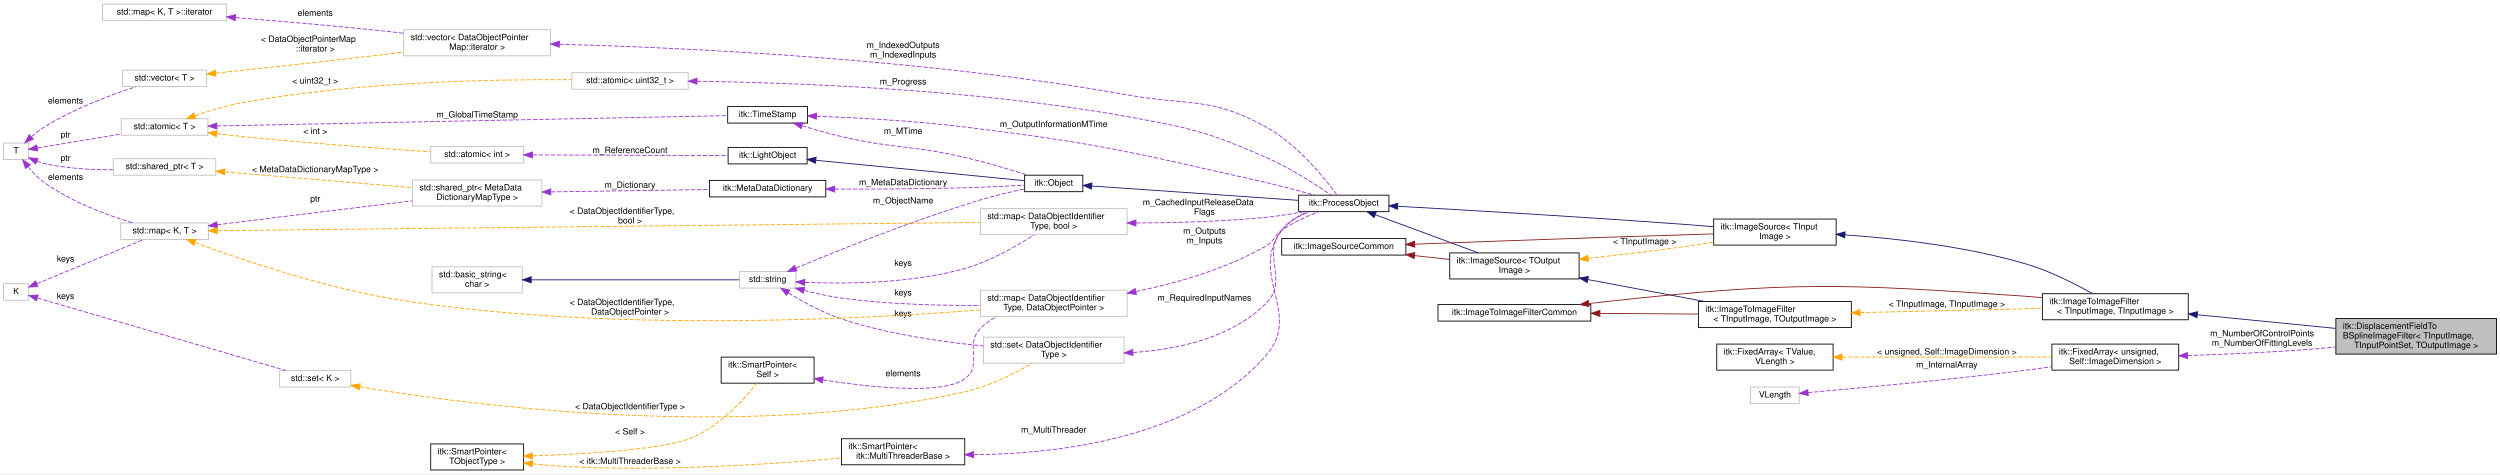
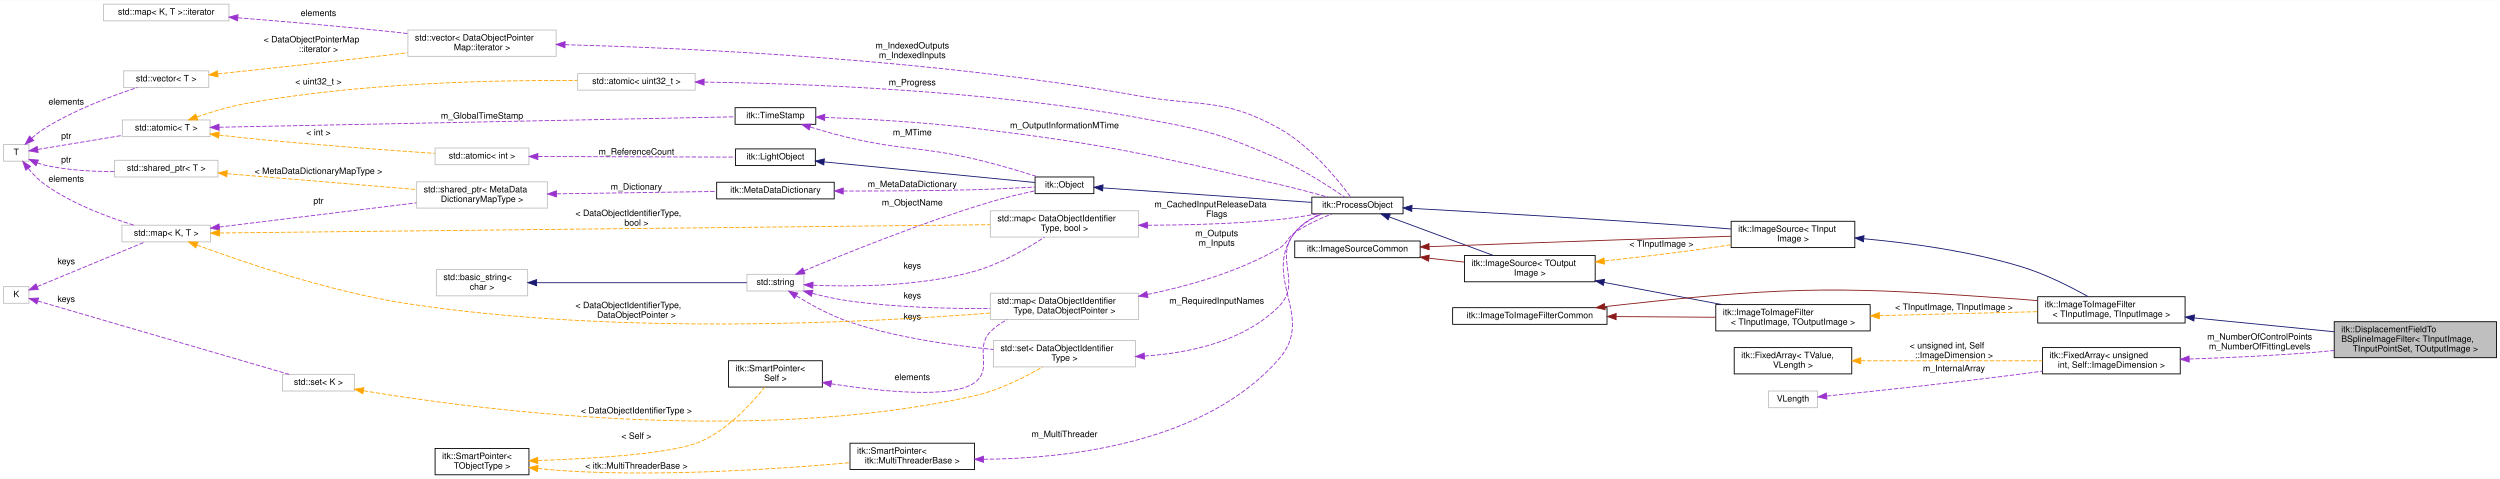
- <svg xmlns="http://www.w3.org/2000/svg" xmlns:xlink="http://www.w3.org/1999/xlink" width="2879pt" height="546pt" viewBox="0.00 0.00 2879.00 545.50">
+ <svg xmlns="http://www.w3.org/2000/svg" xmlns:xlink="http://www.w3.org/1999/xlink" width="2850pt" height="546pt" viewBox="0.00 0.00 2850.00 545.50">
  <g id="graph0" class="graph" transform="scale(1 1) rotate(0) translate(4 541.5)">
-     <polygon fill="white" stroke="transparent" points="-4,4 -4,-541.5 2875,-541.5 2875,4 -4,4" />
+     <polygon fill="white" stroke="transparent" points="-4,4 -4,-541.5 2846,-541.5 2846,4 -4,4" />
    <g id="node1" class="node">
      <g id="a_node1">
        <a xlink:title="Class which takes a dense displacement field image and/or a set of points with associated displacemen...">
-           <polygon fill="#bfbfbf" stroke="black" points="2686,-134 2686,-175 2871,-175 2871,-134 2686,-134" />
-           <text text-anchor="start" x="2694" y="-163" font-family="Helvetica,sans-Serif" font-size="10.00">itk::DisplacementFieldTo</text>
-           <text text-anchor="start" x="2694" y="-152" font-family="Helvetica,sans-Serif" font-size="10.00">BSplineImageFilter&lt; TInputImage,</text>
-           <text text-anchor="middle" x="2778.5" y="-141" font-family="Helvetica,sans-Serif" font-size="10.00"> TInputPointSet, TOutputImage &gt;</text>
+           <polygon fill="#bfbfbf" stroke="black" points="2657,-134 2657,-175 2842,-175 2842,-134 2657,-134" />
+           <text text-anchor="start" x="2665" y="-163" font-family="Helvetica,sans-Serif" font-size="10.00">itk::DisplacementFieldTo</text>
+           <text text-anchor="start" x="2665" y="-152" font-family="Helvetica,sans-Serif" font-size="10.00">BSplineImageFilter&lt; TInputImage,</text>
+           <text text-anchor="middle" x="2749.5" y="-141" font-family="Helvetica,sans-Serif" font-size="10.00"> TInputPointSet, TOutputImage &gt;</text>
        </a>
      </g>
    </g>
    <g id="node2" class="node">
      <g id="a_node2">
        <a xlink:href="classitk_1_1ImageToImageFilter.html" target="_top" xlink:title=" ">
-           <polygon fill="white" stroke="black" points="2348,-173.5 2348,-203.5 2516,-203.5 2516,-173.5 2348,-173.5" />
-           <text text-anchor="start" x="2356" y="-191.5" font-family="Helvetica,sans-Serif" font-size="10.00">itk::ImageToImageFilter</text>
-           <text text-anchor="middle" x="2432" y="-180.5" font-family="Helvetica,sans-Serif" font-size="10.00">&lt; TInputImage, TInputImage &gt;</text>
+           <polygon fill="white" stroke="black" points="2319,-173.5 2319,-203.5 2487,-203.5 2487,-173.5 2319,-173.5" />
+           <text text-anchor="start" x="2327" y="-191.5" font-family="Helvetica,sans-Serif" font-size="10.00">itk::ImageToImageFilter</text>
+           <text text-anchor="middle" x="2403" y="-180.5" font-family="Helvetica,sans-Serif" font-size="10.00">&lt; TInputImage, TInputImage &gt;</text>
        </a>
      </g>
    </g>
    <g id="edge1" class="edge">
-       <path fill="none" stroke="midnightblue" d="M2526.46,-179.28C2575.97,-174.39 2636.55,-168.41 2685.8,-163.55" />
-       <polygon fill="midnightblue" stroke="midnightblue" points="2526,-175.8 2516.39,-180.27 2526.69,-182.77 2526,-175.8" />
+       <path fill="none" stroke="midnightblue" d="M2497.46,-179.28C2546.97,-174.39 2607.55,-168.41 2656.8,-163.55" />
+       <polygon fill="midnightblue" stroke="midnightblue" points="2497,-175.8 2487.39,-180.27 2497.69,-182.77 2497,-175.8" />
    </g>
    <g id="node3" class="node">
      <g id="a_node3">
        <a xlink:href="classitk_1_1ImageSource.html" target="_top" xlink:title=" ">
          <polygon fill="white" stroke="black" points="1969.5,-259.5 1969.5,-289.5 2110.5,-289.5 2110.5,-259.5 1969.5,-259.5" />
          <text text-anchor="start" x="1977.5" y="-277.5" font-family="Helvetica,sans-Serif" font-size="10.00">itk::ImageSource&lt; TInput</text>
          <text text-anchor="middle" x="2040" y="-266.5" font-family="Helvetica,sans-Serif" font-size="10.00">Image &gt;</text>
        </a>
      </g>
    </g>
    <g id="edge2" class="edge">
-       <path fill="none" stroke="midnightblue" d="M2120.6,-271.25C2179.46,-267.18 2261.03,-258.04 2330,-237.5 2357.08,-229.43 2385.89,-214.78 2405.78,-203.6" />
-       <polygon fill="midnightblue" stroke="midnightblue" points="2120.37,-267.75 2110.62,-271.9 2120.83,-274.74 2120.37,-267.75" />
+       <path fill="none" stroke="midnightblue" d="M2120.89,-269.57C2173.05,-264.79 2242.13,-255.49 2301,-237.5 2327.84,-229.3 2356.44,-214.82 2376.33,-203.72" />
+       <polygon fill="midnightblue" stroke="midnightblue" points="2120.35,-266.1 2110.7,-270.47 2120.97,-273.08 2120.35,-266.1" />
    </g>
    <g id="node4" class="node">
      <g id="a_node4">
        <a xlink:href="classitk_1_1ProcessObject.html" target="_top" xlink:title="The base class for all process objects (source, filters, mappers) in the Insight data processing pipe...">
          <polygon fill="white" stroke="black" points="1491.5,-298 1491.5,-317 1595.5,-317 1595.5,-298 1491.5,-298" />
          <text text-anchor="middle" x="1543.5" y="-305" font-family="Helvetica,sans-Serif" font-size="10.00">itk::ProcessObject</text>
        </a>
      </g>
    </g>
    <g id="edge3" class="edge">
      <path fill="none" stroke="midnightblue" d="M1606.01,-304.17C1682.8,-299.9 1818.17,-292.03 1934,-283.5 1945.4,-282.66 1957.5,-281.69 1969.27,-280.71" />
      <polygon fill="midnightblue" stroke="midnightblue" points="1605.36,-300.7 1595.57,-304.74 1605.74,-307.69 1605.36,-300.7" />
    </g>
    <g id="node30" class="node">
      <g id="a_node30">
        <a xlink:href="classitk_1_1ImageSource.html" target="_top" xlink:title="Base class for all process objects that output image data.">
          <polygon fill="white" stroke="black" points="1665.5,-220.5 1665.5,-250.5 1814.5,-250.5 1814.5,-220.5 1665.5,-220.5" />
          <text text-anchor="start" x="1673.5" y="-238.5" font-family="Helvetica,sans-Serif" font-size="10.00">itk::ImageSource&lt; TOutput</text>
          <text text-anchor="middle" x="1740" y="-227.5" font-family="Helvetica,sans-Serif" font-size="10.00">Image &gt;</text>
        </a>
      </g>
    </g>
    <g id="edge43" class="edge">
      <path fill="none" stroke="midnightblue" d="M1580.11,-294.32C1613.44,-281.98 1663.19,-263.56 1698.13,-250.63" />
      <polygon fill="midnightblue" stroke="midnightblue" points="1578.49,-291.18 1570.33,-297.94 1580.92,-297.75 1578.49,-291.18" />
    </g>
    <g id="node5" class="node">
      <g id="a_node5">
        <a xlink:href="classitk_1_1Object.html" target="_top" xlink:title="Base class for most ITK classes.">
          <polygon fill="white" stroke="black" points="1176,-321 1176,-340 1243,-340 1243,-321 1176,-321" />
          <text text-anchor="middle" x="1209.5" y="-328" font-family="Helvetica,sans-Serif" font-size="10.00">itk::Object</text>
        </a>
      </g>
    </g>
    <g id="edge4" class="edge">
      <path fill="none" stroke="midnightblue" d="M1253.3,-327.53C1314.33,-323.31 1426.16,-315.56 1491.43,-311.04" />
      <polygon fill="midnightblue" stroke="midnightblue" points="1252.98,-324.05 1243.24,-328.23 1253.46,-331.03 1252.98,-324.05" />
    </g>
    <g id="node6" class="node">
      <g id="a_node6">
        <a xlink:href="classitk_1_1LightObject.html" target="_top" xlink:title="Light weight base class for most itk classes.">
          <polygon fill="white" stroke="black" points="834.5,-353 834.5,-372 925.5,-372 925.5,-353 834.5,-353" />
          <text text-anchor="middle" x="880" y="-360" font-family="Helvetica,sans-Serif" font-size="10.00">itk::LightObject</text>
        </a>
      </g>
    </g>
    <g id="edge5" class="edge">
      <path fill="none" stroke="midnightblue" d="M935.69,-357.16C1004.33,-350.45 1119.84,-339.16 1175.95,-333.68" />
      <polygon fill="midnightblue" stroke="midnightblue" points="935.12,-353.7 925.51,-358.15 935.8,-360.66 935.12,-353.7" />
    </g>
    <g id="node7" class="node">
      <g id="a_node7">
        <a xlink:title=" ">
          <polygon fill="white" stroke="#bfbfbf" points="492,-354 492,-373 599,-373 599,-354 492,-354" />
          <text text-anchor="middle" x="545.5" y="-361" font-family="Helvetica,sans-Serif" font-size="10.00">std::atomic&lt; int &gt;</text>
        </a>
      </g>
    </g>
    <g id="edge6" class="edge">
      <path fill="none" stroke="#9a32cd" stroke-dasharray="5,2" d="M609.41,-363.31C675.06,-363.11 776.36,-362.81 834.28,-362.63" />
      <polygon fill="#9a32cd" stroke="#9a32cd" points="609.18,-359.81 599.19,-363.34 609.2,-366.81 609.18,-359.81" />
      <text text-anchor="middle" x="721.5" y="-365.5" font-family="Helvetica,sans-Serif" font-size="10.00"> m_ReferenceCount</text>
    </g>
    <g id="node8" class="node">
      <g id="a_node8">
        <a xlink:title="STL class.">
          <polygon fill="white" stroke="#bfbfbf" points="135.5,-386 135.5,-405 235.5,-405 235.5,-386 135.5,-386" />
          <text text-anchor="middle" x="185.5" y="-393" font-family="Helvetica,sans-Serif" font-size="10.00">std::atomic&lt; T &gt;</text>
        </a>
      </g>
    </g>
    <g id="edge7" class="edge">
      <path fill="none" stroke="orange" stroke-dasharray="5,2" d="M245.68,-387.76C255.46,-386.59 265.51,-385.46 275,-384.5 350.17,-376.9 437.39,-370.56 491.76,-366.89" />
      <polygon fill="orange" stroke="orange" points="245.11,-384.31 235.61,-388.99 245.96,-391.25 245.11,-384.31" />
      <text text-anchor="middle" x="359" y="-387.5" font-family="Helvetica,sans-Serif" font-size="10.00"> &lt; int &gt;</text>
    </g>
    <g id="node17" class="node">
      <g id="a_node17">
        <a xlink:href="classitk_1_1TimeStamp.html" target="_top" xlink:title="Generate a unique, increasing time value.">
          <polygon fill="white" stroke="black" points="834,-400 834,-419 926,-419 926,-400 834,-400" />
          <text text-anchor="middle" x="880" y="-407" font-family="Helvetica,sans-Serif" font-size="10.00">itk::TimeStamp</text>
        </a>
      </g>
    </g>
    <g id="edge19" class="edge">
      <path fill="none" stroke="#9a32cd" stroke-dasharray="5,2" d="M245.96,-396.7C381.82,-399.45 712.58,-406.14 833.64,-408.58" />
      <polygon fill="#9a32cd" stroke="#9a32cd" points="245.82,-393.2 235.75,-396.5 245.67,-400.2 245.82,-393.2" />
      <text text-anchor="middle" x="545.5" y="-406.5" font-family="Helvetica,sans-Serif" font-size="10.00"> m_GlobalTimeStamp</text>
    </g>
    <g id="node21" class="node">
      <g id="a_node21">
        <a xlink:title=" ">
          <polygon fill="white" stroke="#bfbfbf" points="654.5,-439 654.5,-458 788.5,-458 788.5,-439 654.5,-439" />
          <text text-anchor="middle" x="721.5" y="-446" font-family="Helvetica,sans-Serif" font-size="10.00">std::atomic&lt; uint32_t &gt;</text>
        </a>
      </g>
    </g>
    <g id="edge28" class="edge">
      <path fill="none" stroke="orange" stroke-dasharray="5,2" d="M220.48,-408.45C236.74,-414.07 256.62,-420.13 275,-423.5 407.96,-447.87 566.65,-450.63 654.22,-449.92" />
      <polygon fill="orange" stroke="orange" points="221.47,-405.09 210.88,-405.03 219.13,-411.68 221.47,-405.09" />
      <text text-anchor="middle" x="359" y="-445.5" font-family="Helvetica,sans-Serif" font-size="10.00"> &lt; uint32_t &gt;</text>
    </g>
    <g id="node9" class="node">
      <g id="a_node9">
        <a xlink:title=" ">
          <polygon fill="white" stroke="#bfbfbf" points="0,-358 0,-377 29,-377 29,-358 0,-358" />
          <text text-anchor="middle" x="14.5" y="-365" font-family="Helvetica,sans-Serif" font-size="10.00">T</text>
        </a>
      </g>
    </g>
    <g id="edge8" class="edge">
      <path fill="none" stroke="#9a32cd" stroke-dasharray="5,2" d="M39,-371.39C63.8,-375.5 103.63,-382.1 135.35,-387.36" />
      <polygon fill="#9a32cd" stroke="#9a32cd" points="39.48,-367.93 29.04,-369.74 38.34,-374.83 39.48,-367.93" />
      <text text-anchor="middle" x="71.5" y="-383.5" font-family="Helvetica,sans-Serif" font-size="10.00"> ptr</text>
    </g>
    <g id="node14" class="node">
      <g id="a_node14">
        <a xlink:title="STL class.">
          <polygon fill="white" stroke="#bfbfbf" points="135,-266 135,-285 236,-285 236,-266 135,-266" />
          <text text-anchor="middle" x="185.5" y="-273" font-family="Helvetica,sans-Serif" font-size="10.00">std::map&lt; K, T &gt;</text>
        </a>
      </g>
    </g>
    <g id="edge15" class="edge">
      <path fill="none" stroke="#9a32cd" stroke-dasharray="5,2" d="M28.32,-349.64C33.56,-343.28 40.03,-336.47 47,-331.5 78.17,-309.28 119.44,-294 148.61,-285.08" />
      <polygon fill="#9a32cd" stroke="#9a32cd" points="25.35,-347.76 22.01,-357.81 30.89,-352.04 25.35,-347.76" />
      <text text-anchor="middle" x="71.5" y="-334.5" font-family="Helvetica,sans-Serif" font-size="10.00"> elements</text>
    </g>
    <g id="node16" class="node">
      <g id="a_node16">
        <a xlink:title="STL class.">
          <polygon fill="white" stroke="#bfbfbf" points="126.5,-340 126.5,-359 244.5,-359 244.5,-340 126.5,-340" />
          <text text-anchor="middle" x="185.5" y="-347" font-family="Helvetica,sans-Serif" font-size="10.00">std::shared_ptr&lt; T &gt;</text>
        </a>
      </g>
    </g>
    <g id="edge17" class="edge">
      <path fill="none" stroke="#9a32cd" stroke-dasharray="5,2" d="M38.41,-356.1C41.25,-355.06 44.16,-354.15 47,-353.5 72.62,-347.67 101.6,-346.12 126.34,-346.23" />
      <polygon fill="#9a32cd" stroke="#9a32cd" points="37.04,-352.88 29.21,-360.01 39.78,-359.32 37.04,-352.88" />
      <text text-anchor="middle" x="71.5" y="-356.5" font-family="Helvetica,sans-Serif" font-size="10.00"> ptr</text>
    </g>
    <g id="node24" class="node">
      <g id="a_node24">
        <a xlink:title="STL class.">
          <polygon fill="white" stroke="#bfbfbf" points="137,-442 137,-461 234,-461 234,-442 137,-442" />
          <text text-anchor="middle" x="185.5" y="-449" font-family="Helvetica,sans-Serif" font-size="10.00">std::vector&lt; T &gt;</text>
        </a>
      </g>
    </g>
    <g id="edge32" class="edge">
      <path fill="none" stroke="#9a32cd" stroke-dasharray="5,2" d="M32.23,-384.26C36.78,-388.27 41.88,-392.31 47,-395.5 80.81,-416.54 123.89,-432.58 152.74,-441.99" />
      <polygon fill="#9a32cd" stroke="#9a32cd" points="34.44,-381.52 24.74,-377.25 29.66,-386.64 34.44,-381.52" />
      <text text-anchor="middle" x="71.5" y="-422.5" font-family="Helvetica,sans-Serif" font-size="10.00"> elements</text>
    </g>
    <g id="node10" class="node">
      <g id="a_node10">
        <a xlink:title="STL class.">
          <polygon fill="white" stroke="#bfbfbf" points="847.5,-210 847.5,-229 912.5,-229 912.5,-210 847.5,-210" />
          <text text-anchor="middle" x="880" y="-217" font-family="Helvetica,sans-Serif" font-size="10.00">std::string</text>
        </a>
      </g>
    </g>
    <g id="edge9" class="edge">
      <path fill="none" stroke="#9a32cd" stroke-dasharray="5,2" d="M912.62,-233.02C958.69,-252.34 1047.25,-288.12 1125,-311.5 1141.52,-316.47 1160.21,-320.83 1175.71,-324.12" />
      <polygon fill="#9a32cd" stroke="#9a32cd" points="913.76,-229.7 903.19,-229.04 911.04,-236.15 913.76,-229.7" />
      <text text-anchor="middle" x="1036" y="-307.5" font-family="Helvetica,sans-Serif" font-size="10.00"> m_ObjectName</text>
    </g>
    <g id="node18" class="node">
      <g id="a_node18">
        <a xlink:title=" ">
          <polygon fill="white" stroke="#bfbfbf" points="1128.5,-123.5 1128.5,-153.5 1290.5,-153.5 1290.5,-123.5 1128.5,-123.5" />
          <text text-anchor="start" x="1136.5" y="-141.5" font-family="Helvetica,sans-Serif" font-size="10.00">std::set&lt; DataObjectIdentifier</text>
          <text text-anchor="middle" x="1209.5" y="-130.5" font-family="Helvetica,sans-Serif" font-size="10.00">Type &gt;</text>
        </a>
      </g>
    </g>
    <g id="edge21" class="edge">
      <path fill="none" stroke="#9a32cd" stroke-dasharray="5,2" d="M904,-204.37C920.36,-194.32 943.2,-181.71 965,-174.5 1017.95,-156.99 1080.19,-147.98 1128.49,-143.35" />
      <polygon fill="#9a32cd" stroke="#9a32cd" points="901.77,-201.63 895.18,-209.92 905.5,-207.55 901.77,-201.63" />
      <text text-anchor="middle" x="1036" y="-177.5" font-family="Helvetica,sans-Serif" font-size="10.00"> keys</text>
    </g>
    <g id="node20" class="node">
      <g id="a_node20">
        <a xlink:title=" ">
          <polygon fill="white" stroke="#bfbfbf" points="1125,-271.5 1125,-301.5 1294,-301.5 1294,-271.5 1125,-271.5" />
          <text text-anchor="start" x="1133" y="-289.5" font-family="Helvetica,sans-Serif" font-size="10.00">std::map&lt; DataObjectIdentifier</text>
          <text text-anchor="middle" x="1209.5" y="-278.5" font-family="Helvetica,sans-Serif" font-size="10.00">Type, bool &gt;</text>
        </a>
      </g>
    </g>
    <g id="edge25" class="edge">
      <path fill="none" stroke="#9a32cd" stroke-dasharray="5,2" d="M922.97,-216.62C969.02,-214.66 1044.68,-215.04 1107,-232.5 1136.41,-240.74 1166.92,-258.42 1186.71,-271.31" />
      <polygon fill="#9a32cd" stroke="#9a32cd" points="922.59,-213.13 912.77,-217.11 922.93,-220.12 922.59,-213.13" />
      <text text-anchor="middle" x="1036" y="-235.5" font-family="Helvetica,sans-Serif" font-size="10.00"> keys</text>
    </g>
    <g id="node25" class="node">
      <g id="a_node25">
        <a xlink:title=" ">
          <polygon fill="white" stroke="#bfbfbf" points="1125,-177.5 1125,-207.5 1294,-207.5 1294,-177.5 1125,-177.5" />
          <text text-anchor="start" x="1133" y="-195.5" font-family="Helvetica,sans-Serif" font-size="10.00">std::map&lt; DataObjectIdentifier</text>
          <text text-anchor="middle" x="1209.5" y="-184.5" font-family="Helvetica,sans-Serif" font-size="10.00">Type, DataObjectPointer &gt;</text>
        </a>
      </g>
    </g>
    <g id="edge36" class="edge">
      <path fill="none" stroke="#9a32cd" stroke-dasharray="5,2" d="M922.16,-207.29C935.69,-203.79 950.87,-200.42 965,-198.5 1017.8,-191.34 1077.61,-189.77 1124.74,-190.03" />
      <polygon fill="#9a32cd" stroke="#9a32cd" points="920.95,-203.99 912.19,-209.96 922.76,-210.75 920.95,-203.99" />
      <text text-anchor="middle" x="1036" y="-201.5" font-family="Helvetica,sans-Serif" font-size="10.00"> keys</text>
    </g>
    <g id="node11" class="node">
      <g id="a_node11">
        <a xlink:title="STL class.">
          <polygon fill="white" stroke="#bfbfbf" points="493.5,-204.5 493.5,-234.5 597.5,-234.5 597.5,-204.5 493.5,-204.5" />
          <text text-anchor="start" x="501.5" y="-222.5" font-family="Helvetica,sans-Serif" font-size="10.00">std::basic_string&lt;</text>
          <text text-anchor="middle" x="545.5" y="-211.5" font-family="Helvetica,sans-Serif" font-size="10.00"> char &gt;</text>
        </a>
      </g>
    </g>
    <g id="edge10" class="edge">
      <path fill="none" stroke="midnightblue" d="M607.85,-219.5C678.64,-219.5 792.34,-219.5 847.27,-219.5" />
      <polygon fill="midnightblue" stroke="midnightblue" points="607.72,-216 597.72,-219.5 607.72,-223 607.72,-216" />
    </g>
    <g id="node12" class="node">
      <g id="a_node12">
        <a xlink:href="classitk_1_1MetaDataDictionary.html" target="_top" xlink:title="Provides a mechanism for storing a collection of arbitrary data types.">
          <polygon fill="white" stroke="black" points="813,-315 813,-334 947,-334 947,-315 813,-315" />
          <text text-anchor="middle" x="880" y="-322" font-family="Helvetica,sans-Serif" font-size="10.00">itk::MetaDataDictionary</text>
        </a>
      </g>
    </g>
    <g id="edge11" class="edge">
      <path fill="none" stroke="#9a32cd" stroke-dasharray="5,2" d="M957.28,-323.99C1001.09,-323.91 1057.15,-324.16 1107,-325.5 1129.93,-326.12 1155.74,-327.39 1175.6,-328.51" />
      <polygon fill="#9a32cd" stroke="#9a32cd" points="957.26,-320.49 947.27,-324.01 957.28,-327.49 957.26,-320.49" />
      <text text-anchor="middle" x="1036" y="-328.5" font-family="Helvetica,sans-Serif" font-size="10.00"> m_MetaDataDictionary</text>
    </g>
    <g id="node13" class="node">
      <g id="a_node13">
        <a xlink:title=" ">
          <polygon fill="white" stroke="#bfbfbf" points="471,-304.5 471,-334.5 620,-334.5 620,-304.5 471,-304.5" />
          <text text-anchor="start" x="479" y="-322.5" font-family="Helvetica,sans-Serif" font-size="10.00">std::shared_ptr&lt; MetaData</text>
          <text text-anchor="middle" x="545.5" y="-311.5" font-family="Helvetica,sans-Serif" font-size="10.00">DictionaryMapType &gt;</text>
        </a>
      </g>
    </g>
    <g id="edge12" class="edge">
      <path fill="none" stroke="#9a32cd" stroke-dasharray="5,2" d="M630.63,-320.77C687.09,-321.61 760.43,-322.72 812.74,-323.5" />
      <polygon fill="#9a32cd" stroke="#9a32cd" points="630.34,-317.26 620.29,-320.61 630.24,-324.26 630.34,-317.26" />
      <text text-anchor="middle" x="721.5" y="-325.5" font-family="Helvetica,sans-Serif" font-size="10.00"> m_Dictionary</text>
    </g>
    <g id="edge13" class="edge">
      <path fill="none" stroke="#9a32cd" stroke-dasharray="5,2" d="M246.07,-282.92C255.74,-284.12 265.65,-285.35 275,-286.5 341.2,-294.67 416.55,-303.89 470.72,-310.5" />
      <polygon fill="#9a32cd" stroke="#9a32cd" points="246.47,-279.44 236.11,-281.68 245.61,-286.39 246.47,-279.44" />
      <text text-anchor="middle" x="359" y="-309.5" font-family="Helvetica,sans-Serif" font-size="10.00"> ptr</text>
    </g>
    <g id="edge26" class="edge">
      <path fill="none" stroke="orange" stroke-dasharray="5,2" d="M246.36,-276.14C419.95,-278.01 923.95,-283.44 1124.63,-285.6" />
      <polygon fill="orange" stroke="orange" points="246.18,-272.64 236.14,-276.03 246.1,-279.64 246.18,-272.64" />
      <text text-anchor="start" x="652" y="-295.5" font-family="Helvetica,sans-Serif" font-size="10.00"> &lt; DataObjectIdentifierType,</text>
      <text text-anchor="middle" x="721.5" y="-284.5" font-family="Helvetica,sans-Serif" font-size="10.00"> bool &gt;</text>
    </g>
    <g id="edge37" class="edge">
      <path fill="none" stroke="orange" stroke-dasharray="5,2" d="M220.56,-262.4C271.81,-243.42 372.22,-209.07 461,-195.5 699.61,-159.02 986.09,-173.97 1124.92,-184.87" />
      <polygon fill="orange" stroke="orange" points="219.13,-259.2 210.98,-265.98 221.58,-265.76 219.13,-259.2" />
      <text text-anchor="start" x="652" y="-190.5" font-family="Helvetica,sans-Serif" font-size="10.00"> &lt; DataObjectIdentifierType,</text>
      <text text-anchor="middle" x="721.5" y="-179.5" font-family="Helvetica,sans-Serif" font-size="10.00"> DataObjectPointer &gt;</text>
    </g>
    <g id="node15" class="node">
      <g id="a_node15">
        <a xlink:title=" ">
          <polygon fill="white" stroke="#bfbfbf" points="0,-196 0,-215 29,-215 29,-196 0,-196" />
          <text text-anchor="middle" x="14.5" y="-203" font-family="Helvetica,sans-Serif" font-size="10.00">K</text>
        </a>
      </g>
    </g>
    <g id="edge14" class="edge">
      <path fill="none" stroke="#9a32cd" stroke-dasharray="5,2" d="M38.54,-215.04C70.79,-228.4 129.06,-252.54 161.37,-265.92" />
      <polygon fill="#9a32cd" stroke="#9a32cd" points="39.62,-211.7 29.04,-211.11 36.94,-218.17 39.62,-211.7" />
      <text text-anchor="middle" x="71.5" y="-240.5" font-family="Helvetica,sans-Serif" font-size="10.00"> keys</text>
    </g>
    <g id="node19" class="node">
      <g id="a_node19">
        <a xlink:title="STL class.">
          <polygon fill="white" stroke="#bfbfbf" points="318,-96 318,-115 400,-115 400,-96 318,-96" />
          <text text-anchor="middle" x="359" y="-103" font-family="Helvetica,sans-Serif" font-size="10.00">std::set&lt; K &gt;</text>
        </a>
      </g>
    </g>
    <g id="edge23" class="edge">
      <path fill="none" stroke="#9a32cd" stroke-dasharray="5,2" d="M39.02,-198.63C98.83,-181.17 256.83,-135.04 325.43,-115.01" />
      <polygon fill="#9a32cd" stroke="#9a32cd" points="37.97,-195.29 29.35,-201.46 39.93,-202.01 37.97,-195.29" />
      <text text-anchor="middle" x="71.5" y="-197.5" font-family="Helvetica,sans-Serif" font-size="10.00"> keys</text>
    </g>
    <g id="edge16" class="edge">
      <path fill="none" stroke="orange" stroke-dasharray="5,2" d="M254.85,-343.77C316.62,-338.6 407.3,-331 470.69,-325.68" />
      <polygon fill="orange" stroke="orange" points="254.49,-340.29 244.82,-344.61 255.07,-347.27 254.49,-340.29" />
      <text text-anchor="middle" x="359" y="-343.5" font-family="Helvetica,sans-Serif" font-size="10.00"> &lt; MetaDataDictionaryMapType &gt;</text>
    </g>
    <g id="edge40" class="edge">
      <path fill="none" stroke="#9a32cd" stroke-dasharray="5,2" d="M936.2,-407.94C982.07,-406.2 1048.96,-402.62 1107,-395.5 1262.66,-376.4 1301.08,-366.27 1454,-331.5 1472.63,-327.26 1493.24,-321.73 1509.88,-317.04" />
      <polygon fill="#9a32cd" stroke="#9a32cd" points="936.04,-404.44 926.17,-408.3 936.29,-411.44 936.04,-404.44" />
      <text text-anchor="middle" x="1209.5" y="-395.5" font-family="Helvetica,sans-Serif" font-size="10.00"> m_OutputInformationMTime</text>
    </g>
    <g id="edge18" class="edge">
      <path fill="none" stroke="#9a32cd" stroke-dasharray="5,2" d="M919.8,-396.88C933.93,-392.57 950.09,-387.96 965,-384.5 1027.34,-370.01 1044.64,-374.93 1107,-360.5 1131.7,-354.78 1159.27,-346.51 1179.43,-340.1" />
      <polygon fill="#9a32cd" stroke="#9a32cd" points="918.44,-393.64 909.92,-399.94 920.51,-400.32 918.44,-393.64" />
      <text text-anchor="middle" x="1036" y="-387.5" font-family="Helvetica,sans-Serif" font-size="10.00"> m_MTime</text>
    </g>
    <g id="edge20" class="edge">
      <path fill="none" stroke="#9a32cd" stroke-dasharray="5,2" d="M1300.76,-135.85C1352.32,-139.28 1414.39,-152.6 1454,-192.5 1480.9,-219.59 1447.88,-246.9 1472,-276.5 1480.11,-286.45 1492.05,-293.3 1503.81,-297.97" />
      <polygon fill="#9a32cd" stroke="#9a32cd" points="1300.77,-132.34 1290.6,-135.29 1300.39,-139.33 1300.77,-132.34" />
      <text text-anchor="middle" x="1383" y="-195.5" font-family="Helvetica,sans-Serif" font-size="10.00"> m_RequiredInputNames</text>
    </g>
    <g id="edge22" class="edge">
      <path fill="none" stroke="orange" stroke-dasharray="5,2" d="M410.49,-96.3C532.18,-75.87 850.59,-32.93 1107,-90.5 1135.15,-96.82 1164.67,-111.88 1184.58,-123.45" />
      <polygon fill="orange" stroke="orange" points="409.62,-92.89 400.35,-98.02 410.8,-99.79 409.62,-92.89" />
      <text text-anchor="middle" x="721.5" y="-70.5" font-family="Helvetica,sans-Serif" font-size="10.00"> &lt; DataObjectIdentifierType &gt;</text>
    </g>
    <g id="edge24" class="edge">
      <path fill="none" stroke="#9a32cd" stroke-dasharray="5,2" d="M1304.2,-284.97C1349.55,-285.11 1404.72,-286.57 1454,-291.5 1468.29,-292.93 1483.74,-295.4 1497.67,-297.97" />
      <polygon fill="#9a32cd" stroke="#9a32cd" points="1304.1,-281.47 1294.09,-284.96 1304.09,-288.47 1304.1,-281.47" />
      <text text-anchor="start" x="1312" y="-305.5" font-family="Helvetica,sans-Serif" font-size="10.00"> m_CachedInputReleaseData</text>
      <text text-anchor="middle" x="1383" y="-294.5" font-family="Helvetica,sans-Serif" font-size="10.00">Flags</text>
    </g>
    <g id="edge27" class="edge">
      <path fill="none" stroke="#9a32cd" stroke-dasharray="5,2" d="M798.66,-448.2C908.81,-446.59 1118.62,-439.17 1294,-407.5 1366.94,-394.33 1386.11,-390.22 1454,-360.5 1482.05,-348.22 1512.12,-328.7 1528.99,-317.09" />
      <polygon fill="#9a32cd" stroke="#9a32cd" points="798.59,-444.7 788.64,-448.33 798.68,-451.7 798.59,-444.7" />
      <text text-anchor="middle" x="1036" y="-444.5" font-family="Helvetica,sans-Serif" font-size="10.00"> m_Progress</text>
    </g>
    <g id="node22" class="node">
      <g id="a_node22">
        <a xlink:title=" ">
          <polygon fill="white" stroke="#bfbfbf" points="461,-477.5 461,-507.5 630,-507.5 630,-477.5 461,-477.5" />
          <text text-anchor="start" x="469" y="-495.5" font-family="Helvetica,sans-Serif" font-size="10.00">std::vector&lt; DataObjectPointer</text>
          <text text-anchor="middle" x="545.5" y="-484.5" font-family="Helvetica,sans-Serif" font-size="10.00">Map::iterator &gt;</text>
        </a>
      </g>
    </g>
    <g id="edge29" class="edge">
      <path fill="none" stroke="#9a32cd" stroke-dasharray="5,2" d="M640.15,-490.82C782.46,-486.96 1061.23,-474.24 1294,-432.5 1365.84,-419.62 1390.12,-430.81 1454,-395.5 1490.6,-375.27 1522.32,-335.53 1535.71,-317.19" />
      <polygon fill="#9a32cd" stroke="#9a32cd" points="640.04,-487.32 630.14,-491.08 640.23,-494.32 640.04,-487.32" />
      <text text-anchor="middle" x="1036" y="-486.5" font-family="Helvetica,sans-Serif" font-size="10.00"> m_IndexedOutputs</text>
      <text text-anchor="middle" x="1036" y="-475.5" font-family="Helvetica,sans-Serif" font-size="10.00">m_IndexedInputs</text>
    </g>
    <g id="node23" class="node">
      <g id="a_node23">
        <a xlink:title="STL iterator class.">
          <polygon fill="white" stroke="#bfbfbf" points="114,-518 114,-537 257,-537 257,-518 114,-518" />
          <text text-anchor="middle" x="185.5" y="-525" font-family="Helvetica,sans-Serif" font-size="10.00">std::map&lt; K, T &gt;::iterator</text>
        </a>
      </g>
    </g>
    <g id="edge30" class="edge">
      <path fill="none" stroke="#9a32cd" stroke-dasharray="5,2" d="M267.28,-521.44C317.83,-517.44 384.27,-511.78 443,-505.5 448.83,-504.88 454.84,-504.2 460.9,-503.49" />
      <polygon fill="#9a32cd" stroke="#9a32cd" points="266.76,-517.97 257.07,-522.25 267.31,-524.95 266.76,-517.97" />
      <text text-anchor="middle" x="359" y="-523.5" font-family="Helvetica,sans-Serif" font-size="10.00"> elements</text>
    </g>
    <g id="edge31" class="edge">
      <path fill="none" stroke="orange" stroke-dasharray="5,2" d="M244.31,-457.5C296.32,-462.97 374.81,-471.41 443,-479.5 448.82,-480.19 454.83,-480.92 460.88,-481.66" />
      <polygon fill="orange" stroke="orange" points="244.59,-454.01 234.28,-456.45 243.86,-460.97 244.59,-454.01" />
      <text text-anchor="start" x="296.5" y="-493.5" font-family="Helvetica,sans-Serif" font-size="10.00"> &lt; DataObjectPointerMap</text>
      <text text-anchor="middle" x="359" y="-482.5" font-family="Helvetica,sans-Serif" font-size="10.00">::iterator &gt;</text>
    </g>
    <g id="edge33" class="edge">
      <path fill="none" stroke="#9a32cd" stroke-dasharray="5,2" d="M1304.09,-206.07C1351.33,-215.76 1408.18,-231.96 1454,-258.5 1463.79,-264.17 1462.66,-270.11 1472,-276.5 1485.02,-285.41 1501.02,-292.69 1514.48,-297.95" />
      <polygon fill="#9a32cd" stroke="#9a32cd" points="1304.65,-202.61 1294.16,-204.09 1303.28,-209.47 1304.65,-202.61" />
      <text text-anchor="middle" x="1383" y="-272.5" font-family="Helvetica,sans-Serif" font-size="10.00"> m_Outputs</text>
      <text text-anchor="middle" x="1383" y="-261.5" font-family="Helvetica,sans-Serif" font-size="10.00">m_Inputs</text>
    </g>
    <g id="node26" class="node">
      <g id="a_node26">
        <a xlink:href="classitk_1_1SmartPointer.html" target="_top" xlink:title=" ">
          <polygon fill="white" stroke="black" points="826.5,-100.5 826.5,-130.5 933.5,-130.5 933.5,-100.5 826.5,-100.5" />
          <text text-anchor="start" x="834.5" y="-118.5" font-family="Helvetica,sans-Serif" font-size="10.00">itk::SmartPointer&lt;</text>
          <text text-anchor="middle" x="880" y="-107.5" font-family="Helvetica,sans-Serif" font-size="10.00"> Self &gt;</text>
        </a>
      </g>
    </g>
    <g id="edge34" class="edge">
      <path fill="none" stroke="#9a32cd" stroke-dasharray="5,2" d="M943.75,-104.18C1001.53,-95.25 1081.98,-87.07 1107,-105.5 1128.73,-121.51 1106.24,-144.1 1125,-163.5 1130.44,-169.13 1137.03,-173.66 1144.09,-177.32" />
      <polygon fill="#9a32cd" stroke="#9a32cd" points="942.93,-100.76 933.6,-105.79 944.02,-107.68 942.93,-100.76" />
      <text text-anchor="middle" x="1036" y="-108.5" font-family="Helvetica,sans-Serif" font-size="10.00"> elements</text>
    </g>
    <g id="node27" class="node">
      <g id="a_node27">
        <a xlink:href="classitk_1_1SmartPointer.html" target="_top" xlink:title="Implements transparent reference counting.">
          <polygon fill="white" stroke="black" points="492,-0.5 492,-30.5 599,-30.5 599,-0.5 492,-0.5" />
          <text text-anchor="start" x="500" y="-18.5" font-family="Helvetica,sans-Serif" font-size="10.00">itk::SmartPointer&lt;</text>
          <text text-anchor="middle" x="545.5" y="-7.5" font-family="Helvetica,sans-Serif" font-size="10.00"> TObjectType &gt;</text>
        </a>
      </g>
    </g>
    <g id="edge35" class="edge">
      <path fill="none" stroke="orange" stroke-dasharray="5,2" d="M609.18,-16.77C671.68,-18.83 762.87,-24.26 795,-38.5 825.93,-52.21 853.02,-81.96 867.6,-100.2" />
      <polygon fill="orange" stroke="orange" points="609.12,-13.26 599.02,-16.45 608.91,-20.26 609.12,-13.26" />
      <text text-anchor="middle" x="721.5" y="-41.5" font-family="Helvetica,sans-Serif" font-size="10.00"> &lt; Self &gt;</text>
    </g>
    <g id="node28" class="node">
      <g id="a_node28">
        <a xlink:href="classitk_1_1SmartPointer.html" target="_top" xlink:title=" ">
          <polygon fill="white" stroke="black" points="965,-6.5 965,-36.5 1107,-36.5 1107,-6.5 965,-6.5" />
          <text text-anchor="start" x="973" y="-24.5" font-family="Helvetica,sans-Serif" font-size="10.00">itk::SmartPointer&lt;</text>
          <text text-anchor="middle" x="1036" y="-13.5" font-family="Helvetica,sans-Serif" font-size="10.00"> itk::MultiThreaderBase &gt;</text>
        </a>
      </g>
    </g>
    <g id="edge39" class="edge">
      <path fill="none" stroke="orange" stroke-dasharray="5,2" d="M609.21,-7.63C622.02,-6.33 635.43,-5.18 648,-4.5 758.64,1.48 887.15,-7.28 964.71,-14.28" />
      <polygon fill="orange" stroke="orange" points="608.67,-4.17 599.09,-8.71 609.41,-11.13 608.67,-4.17" />
      <text text-anchor="middle" x="721.5" y="-7.5" font-family="Helvetica,sans-Serif" font-size="10.00"> &lt; itk::MultiThreaderBase &gt;</text>
    </g>
    <g id="edge38" class="edge">
      <path fill="none" stroke="#9a32cd" stroke-dasharray="5,2" d="M1117.31,-18.17C1212.86,-18.97 1370,-36.24 1454,-132.5 1496.41,-181.1 1433.46,-224.78 1472,-276.5 1479.43,-286.47 1490.77,-293.29 1502.19,-297.93" />
      <polygon fill="#9a32cd" stroke="#9a32cd" points="1117.12,-14.67 1107.11,-18.14 1117.11,-21.67 1117.12,-14.67" />
      <text text-anchor="middle" x="1209.5" y="-43.5" font-family="Helvetica,sans-Serif" font-size="10.00"> m_MultiThreader</text>
    </g>
    <g id="node29" class="node">
      <g id="a_node29">
        <a xlink:href="structitk_1_1ImageSourceCommon.html" target="_top" xlink:title="Secondary base class of ImageSource common between templates.">
          <polygon fill="white" stroke="black" points="1472,-248 1472,-267 1615,-267 1615,-248 1472,-248" />
          <text text-anchor="middle" x="1543.5" y="-255" font-family="Helvetica,sans-Serif" font-size="10.00">itk::ImageSourceCommon</text>
        </a>
      </g>
    </g>
    <g id="edge41" class="edge">
      <path fill="none" stroke="#8b1a1a" d="M1625.44,-260.57C1686.15,-262.85 1771.28,-265.98 1846,-268.5 1886.87,-269.88 1932.62,-271.31 1969.32,-272.42" />
      <polygon fill="#8b1a1a" stroke="#8b1a1a" points="1625.29,-257.06 1615.16,-260.19 1625.02,-264.06 1625.29,-257.06" />
    </g>
    <g id="edge44" class="edge">
      <path fill="none" stroke="#8b1a1a" d="M1625.22,-247.4C1627.84,-247.09 1630.44,-246.79 1633,-246.5 1643.48,-245.31 1654.55,-244.1 1665.42,-242.94" />
      <polygon fill="#8b1a1a" stroke="#8b1a1a" points="1624.53,-243.96 1615.01,-248.61 1625.35,-250.91 1624.53,-243.96" />
    </g>
    <g id="edge42" class="edge">
      <path fill="none" stroke="orange" stroke-dasharray="5,2" d="M1825.2,-244.23C1859.05,-247.96 1898.43,-252.6 1934,-257.5 1945.43,-259.08 1957.54,-260.9 1969.32,-262.75" />
      <polygon fill="orange" stroke="orange" points="1825.2,-240.71 1814.88,-243.1 1824.44,-247.67 1825.2,-240.71" />
      <text text-anchor="middle" x="1890" y="-260.5" font-family="Helvetica,sans-Serif" font-size="10.00"> &lt; TInputImage &gt;</text>
    </g>
    <g id="node32" class="node">
      <g id="a_node32">
        <a xlink:href="classitk_1_1ImageToImageFilter.html" target="_top" xlink:title="Base class for filters that take an image as input and produce an image as output.">
          <polygon fill="white" stroke="black" points="1952,-164.5 1952,-194.5 2128,-194.5 2128,-164.5 1952,-164.5" />
          <text text-anchor="start" x="1960" y="-182.5" font-family="Helvetica,sans-Serif" font-size="10.00">itk::ImageToImageFilter</text>
          <text text-anchor="middle" x="2040" y="-171.5" font-family="Helvetica,sans-Serif" font-size="10.00">&lt; TInputImage, TOutputImage &gt;</text>
        </a>
      </g>
    </g>
    <g id="edge47" class="edge">
      <path fill="none" stroke="midnightblue" d="M1824.62,-219.79C1866.73,-211.87 1917.55,-202.32 1959.13,-194.51" />
      <polygon fill="midnightblue" stroke="midnightblue" points="1823.84,-216.37 1814.66,-221.66 1825.14,-223.25 1823.84,-216.37" />
    </g>
    <g id="node31" class="node">
      <g id="a_node31">
        <a xlink:href="classitk_1_1ImageToImageFilterCommon.html" target="_top" xlink:title="Secondary base class of ImageToImageFilter common between templates.">
          <polygon fill="white" stroke="black" points="1652,-172 1652,-191 1828,-191 1828,-172 1652,-172" />
          <text text-anchor="middle" x="1740" y="-179" font-family="Helvetica,sans-Serif" font-size="10.00">itk::ImageToImageFilterCommon</text>
        </a>
      </g>
    </g>
    <g id="edge45" class="edge">
-       <path fill="none" stroke="#8b1a1a" d="M1825.63,-192.19C1832.52,-193 1839.38,-193.78 1846,-194.5 2059.86,-217.82 2115.38,-215.34 2330,-200.5 2335.81,-200.1 2341.81,-199.6 2347.84,-199.04" />
+       <path fill="none" stroke="#8b1a1a" d="M1825.63,-192.19C1832.52,-193 1839.38,-193.78 1846,-194.5 2047.05,-216.42 2099.27,-214.78 2301,-200.5 2306.81,-200.09 2312.8,-199.58 2318.83,-199.02" />
      <polygon fill="#8b1a1a" stroke="#8b1a1a" points="1825.88,-188.7 1815.54,-191 1825.06,-195.65 1825.88,-188.7" />
    </g>
    <g id="edge48" class="edge">
      <path fill="none" stroke="#8b1a1a" d="M1838.57,-180.85C1875.1,-180.6 1916.33,-180.32 1951.86,-180.08" />
      <polygon fill="#8b1a1a" stroke="#8b1a1a" points="1838.37,-177.35 1828.4,-180.91 1838.42,-184.35 1838.37,-177.35" />
    </g>
    <g id="edge46" class="edge">
-       <path fill="none" stroke="orange" stroke-dasharray="5,2" d="M2138.22,-181.74C2202.73,-183.23 2286.5,-185.17 2347.9,-186.58" />
-       <polygon fill="orange" stroke="orange" points="2138.12,-178.24 2128.04,-181.51 2137.95,-185.24 2138.12,-178.24" />
-       <text text-anchor="middle" x="2238" y="-188.5" font-family="Helvetica,sans-Serif" font-size="10.00"> &lt; TInputImage, TInputImage &gt;</text>
+       <path fill="none" stroke="orange" stroke-dasharray="5,2" d="M2138.39,-181.93C2194.79,-183.33 2265.04,-185.09 2318.83,-186.43" />
+       <polygon fill="orange" stroke="orange" points="2138.47,-178.43 2128.39,-181.68 2138.3,-185.43 2138.47,-178.43" />
+       <text text-anchor="middle" x="2223.5" y="-188.5" font-family="Helvetica,sans-Serif" font-size="10.00"> &lt; TInputImage, TInputImage &gt;</text>
    </g>
    <g id="node33" class="node">
      <g id="a_node33">
        <a xlink:href="classitk_1_1FixedArray.html" target="_top" xlink:title=" ">
-           <polygon fill="white" stroke="black" points="2359,-115.5 2359,-145.5 2505,-145.5 2505,-115.5 2359,-115.5" />
-           <text text-anchor="start" x="2367" y="-133.5" font-family="Helvetica,sans-Serif" font-size="10.00">itk::FixedArray&lt; unsigned,</text>
-           <text text-anchor="middle" x="2432" y="-122.5" font-family="Helvetica,sans-Serif" font-size="10.00"> Self::ImageDimension &gt;</text>
+           <polygon fill="white" stroke="black" points="2324.5,-115.5 2324.5,-145.5 2481.5,-145.5 2481.5,-115.5 2324.5,-115.5" />
+           <text text-anchor="start" x="2332.5" y="-133.5" font-family="Helvetica,sans-Serif" font-size="10.00">itk::FixedArray&lt; unsigned</text>
+           <text text-anchor="middle" x="2403" y="-122.5" font-family="Helvetica,sans-Serif" font-size="10.00"> int, Self::ImageDimension &gt;</text>
        </a>
      </g>
    </g>
    <g id="edge49" class="edge">
-       <path fill="none" stroke="#9a32cd" stroke-dasharray="5,2" d="M2515.13,-132.29C2560.3,-133.71 2617.31,-136.19 2668,-140.5 2673.82,-141 2679.82,-141.57 2685.85,-142.2" />
-       <polygon fill="#9a32cd" stroke="#9a32cd" points="2515.2,-128.79 2505.1,-131.99 2514.99,-135.79 2515.2,-128.79" />
-       <text text-anchor="middle" x="2601" y="-154.5" font-family="Helvetica,sans-Serif" font-size="10.00"> m_NumberOfControlPoints</text>
-       <text text-anchor="middle" x="2601" y="-143.5" font-family="Helvetica,sans-Serif" font-size="10.00">m_NumberOfFittingLevels</text>
+       <path fill="none" stroke="#9a32cd" stroke-dasharray="5,2" d="M2491.78,-132.47C2535.99,-133.91 2590.4,-136.37 2639,-140.5 2644.82,-141 2650.82,-141.57 2656.85,-142.2" />
+       <polygon fill="#9a32cd" stroke="#9a32cd" points="2491.74,-128.97 2481.64,-132.15 2491.52,-135.97 2491.74,-128.97" />
+       <text text-anchor="middle" x="2572" y="-154.5" font-family="Helvetica,sans-Serif" font-size="10.00"> m_NumberOfControlPoints</text>
+       <text text-anchor="middle" x="2572" y="-143.5" font-family="Helvetica,sans-Serif" font-size="10.00">m_NumberOfFittingLevels</text>
    </g>
    <g id="node34" class="node">
      <g id="a_node34">
        <a xlink:title=" ">
          <polygon fill="white" stroke="#bfbfbf" points="2012,-77 2012,-96 2068,-96 2068,-77 2012,-77" />
          <text text-anchor="middle" x="2040" y="-84" font-family="Helvetica,sans-Serif" font-size="10.00">VLength</text>
        </a>
      </g>
    </g>
    <g id="edge50" class="edge">
-       <path fill="none" stroke="#9a32cd" stroke-dasharray="5,2" d="M2078.13,-89.66C2133.2,-94.47 2239.74,-104.28 2330,-115.5 2339.32,-116.66 2349.12,-117.98 2358.78,-119.35" />
-       <polygon fill="#9a32cd" stroke="#9a32cd" points="2078.41,-86.17 2068.14,-88.79 2077.8,-93.14 2078.41,-86.17" />
-       <text text-anchor="middle" x="2238" y="-118.5" font-family="Helvetica,sans-Serif" font-size="10.00"> m_InternalArray</text>
+       <path fill="none" stroke="#9a32cd" stroke-dasharray="5,2" d="M2078.5,-90.25C2129.08,-95.41 2221.95,-105.22 2301,-115.5 2308.56,-116.48 2316.43,-117.56 2324.29,-118.67" />
+       <polygon fill="#9a32cd" stroke="#9a32cd" points="2078.67,-86.75 2068.37,-89.22 2077.96,-93.71 2078.67,-86.75" />
+       <text text-anchor="middle" x="2223.5" y="-118.5" font-family="Helvetica,sans-Serif" font-size="10.00"> m_InternalArray</text>
    </g>
    <g id="node35" class="node">
      <g id="a_node35">
        <a xlink:href="classitk_1_1FixedArray.html" target="_top" xlink:title="Simulate a standard C array with copy semantics.">
          <polygon fill="white" stroke="black" points="1973,-115.5 1973,-145.5 2107,-145.5 2107,-115.5 1973,-115.5" />
          <text text-anchor="start" x="1981" y="-133.5" font-family="Helvetica,sans-Serif" font-size="10.00">itk::FixedArray&lt; TValue,</text>
          <text text-anchor="middle" x="2040" y="-122.5" font-family="Helvetica,sans-Serif" font-size="10.00"> VLength &gt;</text>
        </a>
      </g>
    </g>
    <g id="edge51" class="edge">
-       <path fill="none" stroke="orange" stroke-dasharray="5,2" d="M2117.24,-130.5C2187.24,-130.5 2290.22,-130.5 2358.88,-130.5" />
-       <polygon fill="orange" stroke="orange" points="2117.16,-127 2107.16,-130.5 2117.16,-134 2117.16,-127" />
-       <text text-anchor="middle" x="2238" y="-133.5" font-family="Helvetica,sans-Serif" font-size="10.00"> &lt; unsigned, Self::ImageDimension &gt;</text>
+       <path fill="none" stroke="orange" stroke-dasharray="5,2" d="M2117.52,-130.5C2178.37,-130.5 2263.13,-130.5 2324.29,-130.5" />
+       <polygon fill="orange" stroke="orange" points="2117.21,-127 2107.21,-130.5 2117.21,-134 2117.21,-127" />
+       <text text-anchor="start" x="2173" y="-144.5" font-family="Helvetica,sans-Serif" font-size="10.00"> &lt; unsigned int, Self</text>
+       <text text-anchor="middle" x="2223.5" y="-133.5" font-family="Helvetica,sans-Serif" font-size="10.00">::ImageDimension &gt;</text>
    </g>
  </g>
</svg>
